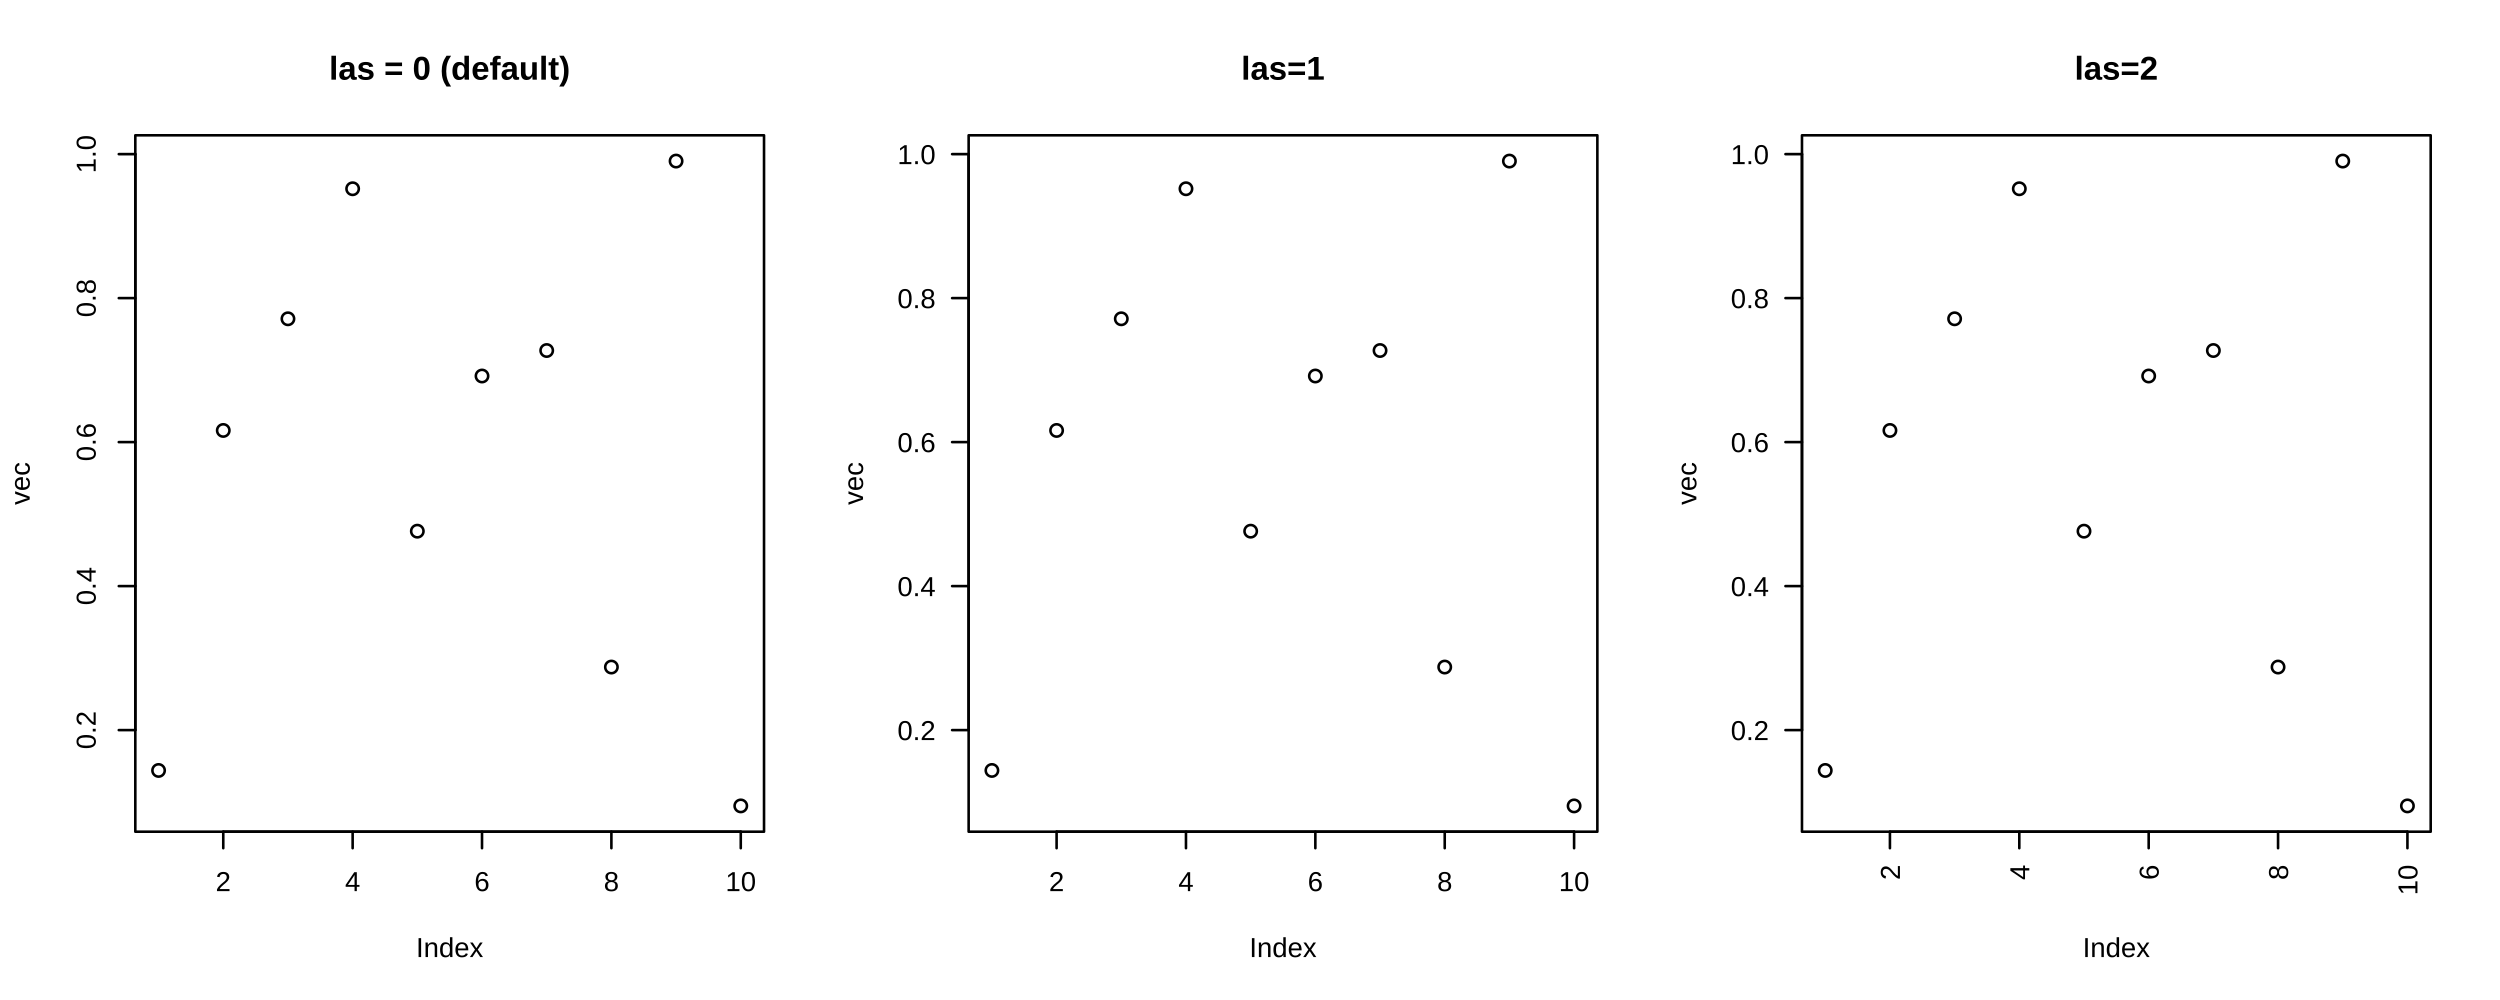
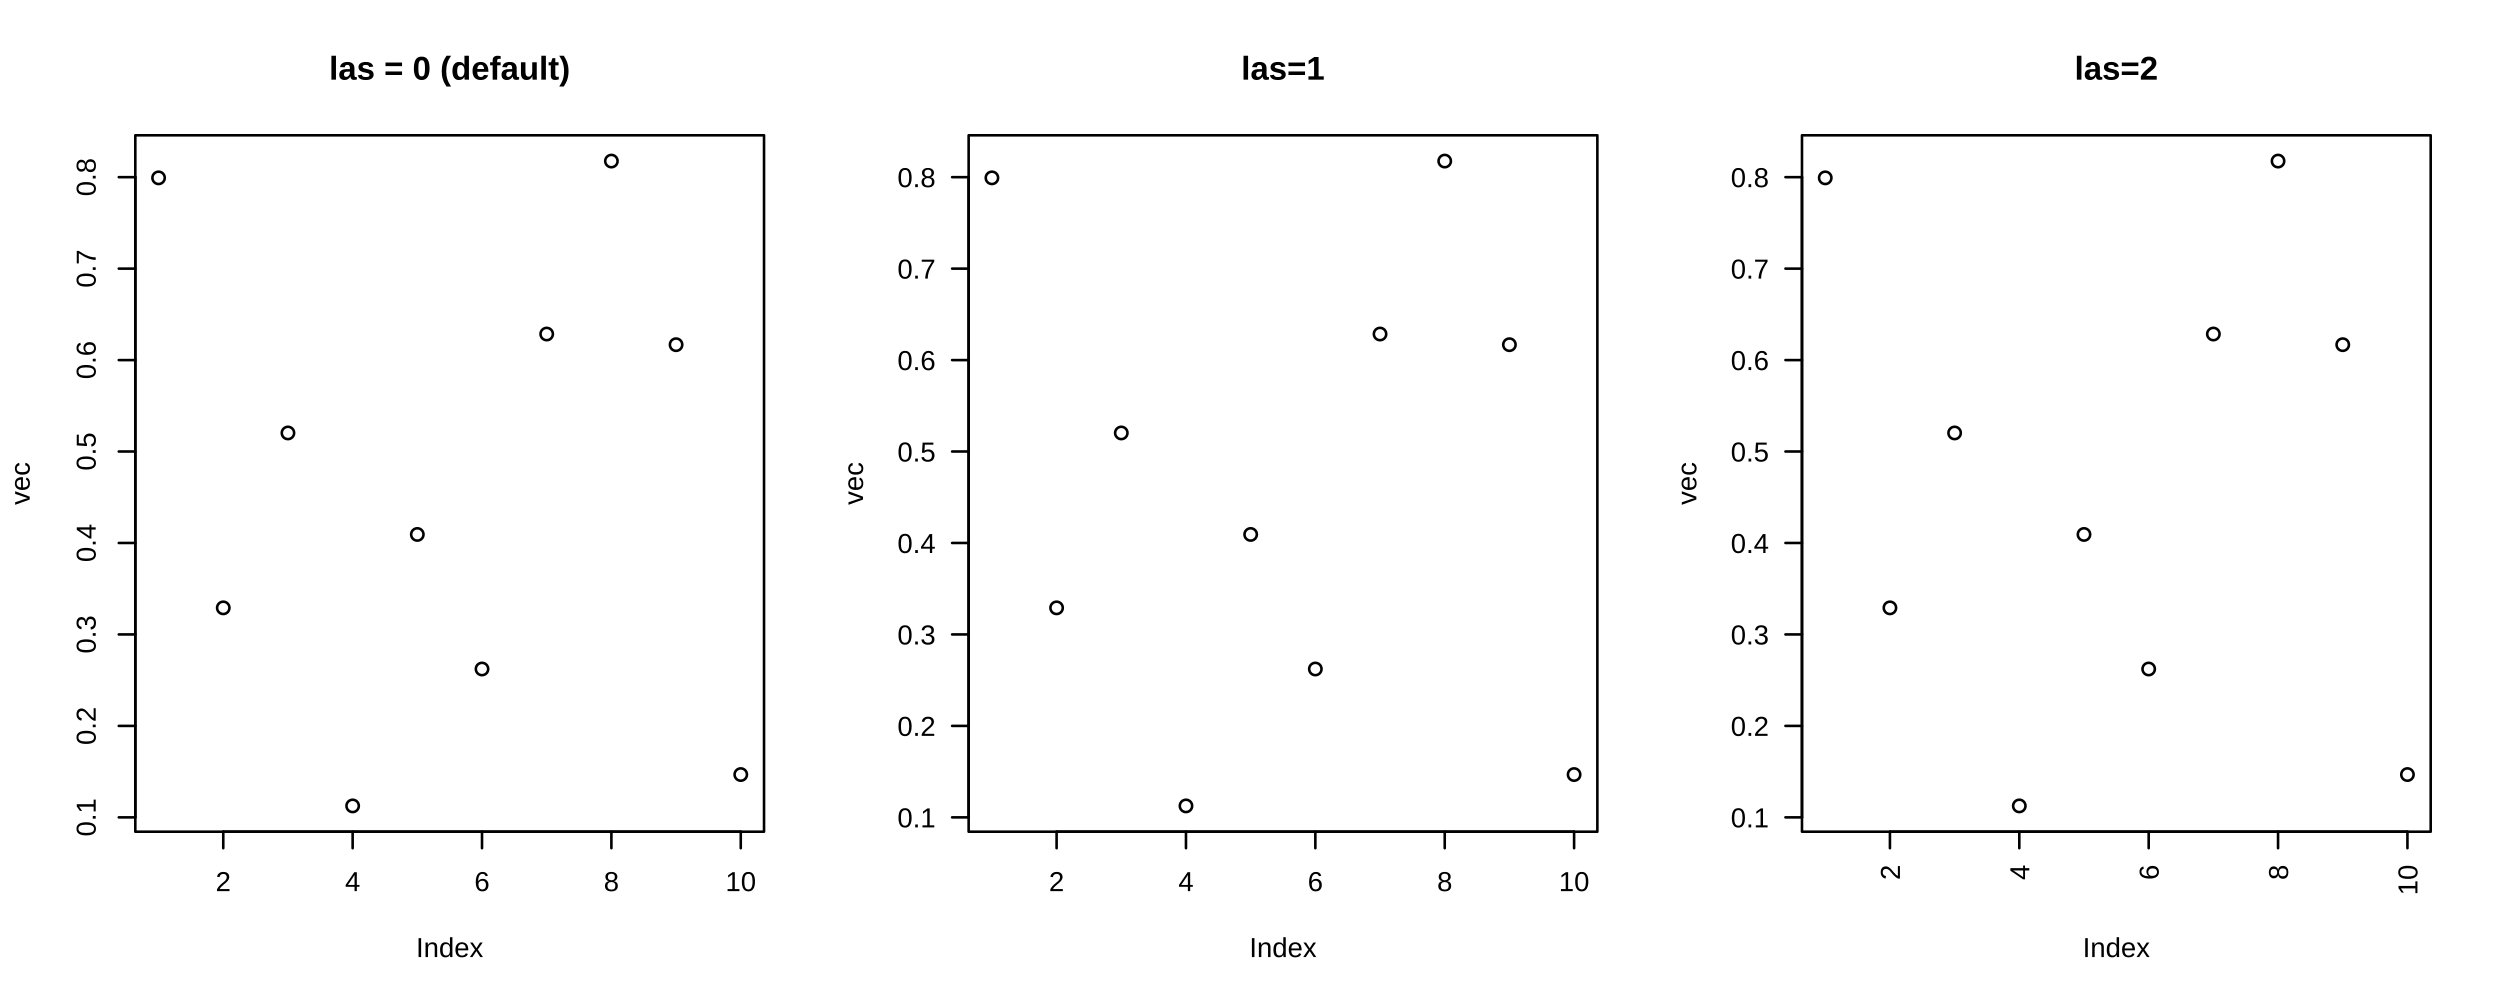
<svg xmlns="http://www.w3.org/2000/svg" class="svglite" width="720.00pt" height="288.00pt" viewBox="0 0 720.00 288.00">
  <defs>
    <style type="text/css">
    .svglite line, .svglite polyline, .svglite polygon, .svglite path, .svglite rect, .svglite circle {
      fill: none;
      stroke: #000000;
      stroke-linecap: round;
      stroke-linejoin: round;
      stroke-miterlimit: 10.00;
    }
    .svglite text {
      white-space: pre;
    }
  </style>
  </defs>
  <rect width="100%" height="100%" style="stroke: none; fill: #FFFFFF;" />
  <defs>
    <clipPath id="cpMC4wMHw3MjAuMDB8MC4wMHwyODguMDA=">
      <rect x="0.00" y="0.00" width="720.00" height="288.00" />
    </clipPath>
  </defs>
  <g clip-path="url(#cpMC4wMHw3MjAuMDB8MC4wMHwyODguMDA=)">
</g>
  <defs>
    <clipPath id="cpMzguOTd8MjIwLjA0fDM4Ljk3fDIzOS41Mw==">
      <rect x="38.97" y="38.97" width="181.08" height="200.56" />
    </clipPath>
  </defs>
  <g clip-path="url(#cpMzguOTd8MjIwLjA0fDM4Ljk3fDIzOS41Mw==)">
-     <circle cx="45.67" cy="221.89" r="1.78" style="stroke-width: 0.75;" />
-     <circle cx="64.30" cy="123.97" r="1.78" style="stroke-width: 0.75;" />
-     <circle cx="82.93" cy="91.81" r="1.78" style="stroke-width: 0.75;" />
-     <circle cx="101.56" cy="54.36" r="1.78" style="stroke-width: 0.75;" />
-     <circle cx="120.19" cy="152.98" r="1.78" style="stroke-width: 0.75;" />
-     <circle cx="138.82" cy="108.29" r="1.78" style="stroke-width: 0.75;" />
-     <circle cx="157.45" cy="100.95" r="1.78" style="stroke-width: 0.75;" />
-     <circle cx="176.08" cy="192.11" r="1.78" style="stroke-width: 0.75;" />
-     <circle cx="194.71" cy="46.39" r="1.78" style="stroke-width: 0.75;" />
-     <circle cx="213.34" cy="232.10" r="1.78" style="stroke-width: 0.75;" />
+     <circle cx="45.67" cy="51.22" r="1.78" style="stroke-width: 0.75;" />
+     <circle cx="64.30" cy="175.06" r="1.78" style="stroke-width: 0.75;" />
+     <circle cx="82.93" cy="124.69" r="1.78" style="stroke-width: 0.75;" />
+     <circle cx="101.56" cy="232.10" r="1.78" style="stroke-width: 0.75;" />
+     <circle cx="120.19" cy="153.92" r="1.78" style="stroke-width: 0.75;" />
+     <circle cx="138.82" cy="192.67" r="1.78" style="stroke-width: 0.75;" />
+     <circle cx="157.45" cy="96.20" r="1.78" style="stroke-width: 0.75;" />
+     <circle cx="176.08" cy="46.39" r="1.78" style="stroke-width: 0.75;" />
+     <circle cx="194.71" cy="99.27" r="1.78" style="stroke-width: 0.75;" />
+     <circle cx="213.34" cy="223.07" r="1.78" style="stroke-width: 0.75;" />
  </g>
  <g clip-path="url(#cpMC4wMHw3MjAuMDB8MC4wMHwyODguMDA=)">
    <line x1="64.30" y1="239.53" x2="213.34" y2="239.53" style="stroke-width: 0.75;" />
    <line x1="64.30" y1="239.53" x2="64.30" y2="244.28" style="stroke-width: 0.75;" />
    <line x1="101.56" y1="239.53" x2="101.56" y2="244.28" style="stroke-width: 0.75;" />
    <line x1="138.82" y1="239.53" x2="138.82" y2="244.28" style="stroke-width: 0.75;" />
    <line x1="176.08" y1="239.53" x2="176.08" y2="244.28" style="stroke-width: 0.75;" />
    <line x1="213.34" y1="239.53" x2="213.34" y2="244.28" style="stroke-width: 0.75;" />
    <text x="64.30" y="256.64" text-anchor="middle" style="font-size: 7.92px; font-family: &quot;Liberation Sans&quot;;" textLength="5.03px" lengthAdjust="spacingAndGlyphs">2</text>
    <text x="101.56" y="256.64" text-anchor="middle" style="font-size: 7.92px; font-family: &quot;Liberation Sans&quot;;" textLength="5.03px" lengthAdjust="spacingAndGlyphs">4</text>
    <text x="138.82" y="256.64" text-anchor="middle" style="font-size: 7.92px; font-family: &quot;Liberation Sans&quot;;" textLength="5.03px" lengthAdjust="spacingAndGlyphs">6</text>
    <text x="176.08" y="256.64" text-anchor="middle" style="font-size: 7.92px; font-family: &quot;Liberation Sans&quot;;" textLength="5.03px" lengthAdjust="spacingAndGlyphs">8</text>
    <text x="213.34" y="256.64" text-anchor="middle" style="font-size: 7.92px; font-family: &quot;Liberation Sans&quot;;" textLength="10.07px" lengthAdjust="spacingAndGlyphs">10</text>
-     <line x1="38.97" y1="210.27" x2="38.97" y2="44.39" style="stroke-width: 0.75;" />
-     <line x1="38.97" y1="210.27" x2="34.21" y2="210.27" style="stroke-width: 0.75;" />
-     <line x1="38.97" y1="168.80" x2="34.21" y2="168.80" style="stroke-width: 0.75;" />
-     <line x1="38.97" y1="127.33" x2="34.21" y2="127.33" style="stroke-width: 0.75;" />
-     <line x1="38.97" y1="85.86" x2="34.21" y2="85.86" style="stroke-width: 0.75;" />
-     <line x1="38.97" y1="44.39" x2="34.21" y2="44.39" style="stroke-width: 0.75;" />
-     <text transform="translate(27.56,210.27) rotate(-90)" text-anchor="middle" style="font-size: 7.92px; font-family: &quot;Liberation Sans&quot;;" textLength="12.58px" lengthAdjust="spacingAndGlyphs">0.2</text>
-     <text transform="translate(27.56,168.80) rotate(-90)" text-anchor="middle" style="font-size: 7.92px; font-family: &quot;Liberation Sans&quot;;" textLength="12.58px" lengthAdjust="spacingAndGlyphs">0.4</text>
-     <text transform="translate(27.56,127.33) rotate(-90)" text-anchor="middle" style="font-size: 7.92px; font-family: &quot;Liberation Sans&quot;;" textLength="12.58px" lengthAdjust="spacingAndGlyphs">0.6</text>
-     <text transform="translate(27.56,85.86) rotate(-90)" text-anchor="middle" style="font-size: 7.92px; font-family: &quot;Liberation Sans&quot;;" textLength="12.58px" lengthAdjust="spacingAndGlyphs">0.8</text>
-     <text transform="translate(27.56,44.39) rotate(-90)" text-anchor="middle" style="font-size: 7.92px; font-family: &quot;Liberation Sans&quot;;" textLength="12.58px" lengthAdjust="spacingAndGlyphs">1.0</text>
+     <line x1="38.97" y1="235.40" x2="38.97" y2="51.02" style="stroke-width: 0.75;" />
+     <line x1="38.97" y1="235.40" x2="34.21" y2="235.40" style="stroke-width: 0.75;" />
+     <line x1="38.97" y1="209.06" x2="34.21" y2="209.06" style="stroke-width: 0.75;" />
+     <line x1="38.97" y1="182.72" x2="34.21" y2="182.72" style="stroke-width: 0.75;" />
+     <line x1="38.97" y1="156.38" x2="34.21" y2="156.38" style="stroke-width: 0.75;" />
+     <line x1="38.97" y1="130.04" x2="34.21" y2="130.04" style="stroke-width: 0.75;" />
+     <line x1="38.97" y1="103.70" x2="34.21" y2="103.70" style="stroke-width: 0.75;" />
+     <line x1="38.97" y1="77.36" x2="34.21" y2="77.36" style="stroke-width: 0.75;" />
+     <line x1="38.97" y1="51.02" x2="34.21" y2="51.02" style="stroke-width: 0.75;" />
+     <text transform="translate(27.56,235.40) rotate(-90)" text-anchor="middle" style="font-size: 7.92px; font-family: &quot;Liberation Sans&quot;;" textLength="12.58px" lengthAdjust="spacingAndGlyphs">0.1</text>
+     <text transform="translate(27.56,209.06) rotate(-90)" text-anchor="middle" style="font-size: 7.92px; font-family: &quot;Liberation Sans&quot;;" textLength="12.58px" lengthAdjust="spacingAndGlyphs">0.2</text>
+     <text transform="translate(27.56,182.72) rotate(-90)" text-anchor="middle" style="font-size: 7.92px; font-family: &quot;Liberation Sans&quot;;" textLength="12.58px" lengthAdjust="spacingAndGlyphs">0.3</text>
+     <text transform="translate(27.56,156.38) rotate(-90)" text-anchor="middle" style="font-size: 7.92px; font-family: &quot;Liberation Sans&quot;;" textLength="12.58px" lengthAdjust="spacingAndGlyphs">0.4</text>
+     <text transform="translate(27.56,130.04) rotate(-90)" text-anchor="middle" style="font-size: 7.92px; font-family: &quot;Liberation Sans&quot;;" textLength="12.58px" lengthAdjust="spacingAndGlyphs">0.5</text>
+     <text transform="translate(27.56,103.70) rotate(-90)" text-anchor="middle" style="font-size: 7.92px; font-family: &quot;Liberation Sans&quot;;" textLength="12.58px" lengthAdjust="spacingAndGlyphs">0.6</text>
+     <text transform="translate(27.56,77.36) rotate(-90)" text-anchor="middle" style="font-size: 7.92px; font-family: &quot;Liberation Sans&quot;;" textLength="12.58px" lengthAdjust="spacingAndGlyphs">0.7</text>
+     <text transform="translate(27.56,51.02) rotate(-90)" text-anchor="middle" style="font-size: 7.92px; font-family: &quot;Liberation Sans&quot;;" textLength="12.58px" lengthAdjust="spacingAndGlyphs">0.8</text>
    <polygon points="38.97,239.53 220.04,239.53 220.04,38.97 38.97,38.97 " style="stroke-width: 0.75;" />
  </g>
  <defs>
    <clipPath id="cpMC4wMHwyNDAuMDB8MC4wMHwyODguMDA=">
      <rect x="0.00" y="0.00" width="240.00" height="288.00" />
    </clipPath>
  </defs>
  <g clip-path="url(#cpMC4wMHwyNDAuMDB8MC4wMHwyODguMDA=)">
    <text x="129.50" y="22.95" text-anchor="middle" style="font-size: 9.50px; font-weight: bold; font-family: &quot;Liberation Sans&quot;;" textLength="86.82px" lengthAdjust="spacingAndGlyphs">las = 0 (default)</text>
    <text x="129.50" y="275.64" text-anchor="middle" style="font-size: 7.92px; font-family: &quot;Liberation Sans&quot;;" textLength="21.77px" lengthAdjust="spacingAndGlyphs">Index</text>
    <text transform="translate(8.55,139.25) rotate(-90)" text-anchor="middle" style="font-size: 7.92px; font-family: &quot;Liberation Sans&quot;;" textLength="13.90px" lengthAdjust="spacingAndGlyphs">vec</text>
  </g>
  <defs>
    <clipPath id="cpMjc4Ljk3fDQ2MC4wNHwzOC45N3wyMzkuNTM=">
      <rect x="278.97" y="38.97" width="181.08" height="200.56" />
    </clipPath>
  </defs>
  <g clip-path="url(#cpMjc4Ljk3fDQ2MC4wNHwzOC45N3wyMzkuNTM=)">
-     <circle cx="285.67" cy="221.89" r="1.78" style="stroke-width: 0.75;" />
-     <circle cx="304.30" cy="123.97" r="1.78" style="stroke-width: 0.75;" />
-     <circle cx="322.93" cy="91.81" r="1.78" style="stroke-width: 0.75;" />
-     <circle cx="341.56" cy="54.36" r="1.78" style="stroke-width: 0.75;" />
-     <circle cx="360.19" cy="152.98" r="1.78" style="stroke-width: 0.75;" />
-     <circle cx="378.82" cy="108.29" r="1.78" style="stroke-width: 0.75;" />
-     <circle cx="397.45" cy="100.95" r="1.78" style="stroke-width: 0.75;" />
-     <circle cx="416.08" cy="192.11" r="1.78" style="stroke-width: 0.75;" />
-     <circle cx="434.71" cy="46.39" r="1.78" style="stroke-width: 0.75;" />
-     <circle cx="453.34" cy="232.10" r="1.78" style="stroke-width: 0.75;" />
+     <circle cx="285.67" cy="51.22" r="1.78" style="stroke-width: 0.75;" />
+     <circle cx="304.30" cy="175.06" r="1.78" style="stroke-width: 0.75;" />
+     <circle cx="322.93" cy="124.69" r="1.78" style="stroke-width: 0.75;" />
+     <circle cx="341.56" cy="232.10" r="1.78" style="stroke-width: 0.75;" />
+     <circle cx="360.19" cy="153.92" r="1.78" style="stroke-width: 0.75;" />
+     <circle cx="378.82" cy="192.67" r="1.78" style="stroke-width: 0.75;" />
+     <circle cx="397.45" cy="96.20" r="1.78" style="stroke-width: 0.75;" />
+     <circle cx="416.08" cy="46.39" r="1.78" style="stroke-width: 0.75;" />
+     <circle cx="434.71" cy="99.27" r="1.78" style="stroke-width: 0.75;" />
+     <circle cx="453.34" cy="223.07" r="1.78" style="stroke-width: 0.75;" />
  </g>
  <g clip-path="url(#cpMC4wMHw3MjAuMDB8MC4wMHwyODguMDA=)">
    <line x1="304.30" y1="239.53" x2="453.34" y2="239.53" style="stroke-width: 0.75;" />
    <line x1="304.30" y1="239.53" x2="304.30" y2="244.28" style="stroke-width: 0.75;" />
    <line x1="341.56" y1="239.53" x2="341.56" y2="244.28" style="stroke-width: 0.75;" />
    <line x1="378.82" y1="239.53" x2="378.82" y2="244.28" style="stroke-width: 0.75;" />
    <line x1="416.08" y1="239.53" x2="416.08" y2="244.28" style="stroke-width: 0.75;" />
    <line x1="453.34" y1="239.53" x2="453.34" y2="244.28" style="stroke-width: 0.75;" />
    <text x="304.30" y="256.64" text-anchor="middle" style="font-size: 7.92px; font-family: &quot;Liberation Sans&quot;;" textLength="5.03px" lengthAdjust="spacingAndGlyphs">2</text>
    <text x="341.56" y="256.64" text-anchor="middle" style="font-size: 7.92px; font-family: &quot;Liberation Sans&quot;;" textLength="5.03px" lengthAdjust="spacingAndGlyphs">4</text>
    <text x="378.82" y="256.64" text-anchor="middle" style="font-size: 7.92px; font-family: &quot;Liberation Sans&quot;;" textLength="5.03px" lengthAdjust="spacingAndGlyphs">6</text>
    <text x="416.08" y="256.64" text-anchor="middle" style="font-size: 7.92px; font-family: &quot;Liberation Sans&quot;;" textLength="5.03px" lengthAdjust="spacingAndGlyphs">8</text>
    <text x="453.34" y="256.64" text-anchor="middle" style="font-size: 7.92px; font-family: &quot;Liberation Sans&quot;;" textLength="10.07px" lengthAdjust="spacingAndGlyphs">10</text>
-     <line x1="278.97" y1="210.27" x2="278.97" y2="44.39" style="stroke-width: 0.75;" />
-     <line x1="278.97" y1="210.27" x2="274.21" y2="210.27" style="stroke-width: 0.75;" />
-     <line x1="278.97" y1="168.80" x2="274.21" y2="168.80" style="stroke-width: 0.75;" />
-     <line x1="278.97" y1="127.33" x2="274.21" y2="127.33" style="stroke-width: 0.75;" />
-     <line x1="278.97" y1="85.86" x2="274.21" y2="85.86" style="stroke-width: 0.75;" />
-     <line x1="278.97" y1="44.39" x2="274.21" y2="44.39" style="stroke-width: 0.75;" />
-     <text x="269.46" y="213.15" text-anchor="end" style="font-size: 7.92px; font-family: &quot;Liberation Sans&quot;;" textLength="12.58px" lengthAdjust="spacingAndGlyphs">0.2</text>
-     <text x="269.46" y="171.68" text-anchor="end" style="font-size: 7.92px; font-family: &quot;Liberation Sans&quot;;" textLength="12.58px" lengthAdjust="spacingAndGlyphs">0.4</text>
-     <text x="269.46" y="130.21" text-anchor="end" style="font-size: 7.92px; font-family: &quot;Liberation Sans&quot;;" textLength="12.58px" lengthAdjust="spacingAndGlyphs">0.6</text>
-     <text x="269.46" y="88.74" text-anchor="end" style="font-size: 7.92px; font-family: &quot;Liberation Sans&quot;;" textLength="12.58px" lengthAdjust="spacingAndGlyphs">0.8</text>
-     <text x="269.46" y="47.27" text-anchor="end" style="font-size: 7.92px; font-family: &quot;Liberation Sans&quot;;" textLength="12.58px" lengthAdjust="spacingAndGlyphs">1.0</text>
+     <line x1="278.97" y1="235.40" x2="278.97" y2="51.02" style="stroke-width: 0.75;" />
+     <line x1="278.97" y1="235.40" x2="274.21" y2="235.40" style="stroke-width: 0.75;" />
+     <line x1="278.97" y1="209.06" x2="274.21" y2="209.06" style="stroke-width: 0.75;" />
+     <line x1="278.97" y1="182.72" x2="274.21" y2="182.72" style="stroke-width: 0.75;" />
+     <line x1="278.97" y1="156.38" x2="274.21" y2="156.38" style="stroke-width: 0.75;" />
+     <line x1="278.97" y1="130.04" x2="274.21" y2="130.04" style="stroke-width: 0.75;" />
+     <line x1="278.97" y1="103.70" x2="274.21" y2="103.70" style="stroke-width: 0.75;" />
+     <line x1="278.97" y1="77.36" x2="274.21" y2="77.36" style="stroke-width: 0.75;" />
+     <line x1="278.97" y1="51.02" x2="274.21" y2="51.02" style="stroke-width: 0.75;" />
+     <text x="269.46" y="238.28" text-anchor="end" style="font-size: 7.92px; font-family: &quot;Liberation Sans&quot;;" textLength="12.58px" lengthAdjust="spacingAndGlyphs">0.1</text>
+     <text x="269.46" y="211.94" text-anchor="end" style="font-size: 7.92px; font-family: &quot;Liberation Sans&quot;;" textLength="12.58px" lengthAdjust="spacingAndGlyphs">0.2</text>
+     <text x="269.46" y="185.60" text-anchor="end" style="font-size: 7.92px; font-family: &quot;Liberation Sans&quot;;" textLength="12.58px" lengthAdjust="spacingAndGlyphs">0.3</text>
+     <text x="269.46" y="159.26" text-anchor="end" style="font-size: 7.92px; font-family: &quot;Liberation Sans&quot;;" textLength="12.58px" lengthAdjust="spacingAndGlyphs">0.4</text>
+     <text x="269.46" y="132.92" text-anchor="end" style="font-size: 7.92px; font-family: &quot;Liberation Sans&quot;;" textLength="12.58px" lengthAdjust="spacingAndGlyphs">0.5</text>
+     <text x="269.46" y="106.58" text-anchor="end" style="font-size: 7.92px; font-family: &quot;Liberation Sans&quot;;" textLength="12.58px" lengthAdjust="spacingAndGlyphs">0.6</text>
+     <text x="269.46" y="80.24" text-anchor="end" style="font-size: 7.92px; font-family: &quot;Liberation Sans&quot;;" textLength="12.58px" lengthAdjust="spacingAndGlyphs">0.7</text>
+     <text x="269.46" y="53.90" text-anchor="end" style="font-size: 7.92px; font-family: &quot;Liberation Sans&quot;;" textLength="12.58px" lengthAdjust="spacingAndGlyphs">0.8</text>
    <polygon points="278.97,239.53 460.04,239.53 460.04,38.97 278.97,38.97 " style="stroke-width: 0.75;" />
  </g>
  <defs>
    <clipPath id="cpMjQwLjAwfDQ4MC4wMHwwLjAwfDI4OC4wMA==">
      <rect x="240.00" y="0.00" width="240.00" height="288.00" />
    </clipPath>
  </defs>
  <g clip-path="url(#cpMjQwLjAwfDQ4MC4wMHwwLjAwfDI4OC4wMA==)">
    <text x="369.50" y="22.95" text-anchor="middle" style="font-size: 9.50px; font-weight: bold; font-family: &quot;Liberation Sans&quot;;" textLength="29.88px" lengthAdjust="spacingAndGlyphs">las=1</text>
    <text x="369.50" y="275.64" text-anchor="middle" style="font-size: 7.92px; font-family: &quot;Liberation Sans&quot;;" textLength="21.77px" lengthAdjust="spacingAndGlyphs">Index</text>
    <text transform="translate(248.55,139.25) rotate(-90)" text-anchor="middle" style="font-size: 7.92px; font-family: &quot;Liberation Sans&quot;;" textLength="13.90px" lengthAdjust="spacingAndGlyphs">vec</text>
  </g>
  <defs>
    <clipPath id="cpNTE4Ljk3fDcwMC4wNHwzOC45N3wyMzkuNTM=">
      <rect x="518.97" y="38.97" width="181.08" height="200.56" />
    </clipPath>
  </defs>
  <g clip-path="url(#cpNTE4Ljk3fDcwMC4wNHwzOC45N3wyMzkuNTM=)">
-     <circle cx="525.67" cy="221.89" r="1.78" style="stroke-width: 0.75;" />
-     <circle cx="544.30" cy="123.97" r="1.78" style="stroke-width: 0.75;" />
-     <circle cx="562.93" cy="91.81" r="1.78" style="stroke-width: 0.75;" />
-     <circle cx="581.56" cy="54.36" r="1.78" style="stroke-width: 0.75;" />
-     <circle cx="600.19" cy="152.98" r="1.78" style="stroke-width: 0.75;" />
-     <circle cx="618.82" cy="108.29" r="1.78" style="stroke-width: 0.75;" />
-     <circle cx="637.45" cy="100.95" r="1.78" style="stroke-width: 0.75;" />
-     <circle cx="656.08" cy="192.11" r="1.78" style="stroke-width: 0.75;" />
-     <circle cx="674.71" cy="46.39" r="1.78" style="stroke-width: 0.75;" />
-     <circle cx="693.34" cy="232.10" r="1.78" style="stroke-width: 0.75;" />
+     <circle cx="525.67" cy="51.22" r="1.78" style="stroke-width: 0.75;" />
+     <circle cx="544.30" cy="175.06" r="1.78" style="stroke-width: 0.75;" />
+     <circle cx="562.93" cy="124.69" r="1.78" style="stroke-width: 0.75;" />
+     <circle cx="581.56" cy="232.10" r="1.78" style="stroke-width: 0.75;" />
+     <circle cx="600.19" cy="153.92" r="1.78" style="stroke-width: 0.75;" />
+     <circle cx="618.82" cy="192.67" r="1.78" style="stroke-width: 0.75;" />
+     <circle cx="637.45" cy="96.20" r="1.78" style="stroke-width: 0.75;" />
+     <circle cx="656.08" cy="46.39" r="1.78" style="stroke-width: 0.75;" />
+     <circle cx="674.71" cy="99.27" r="1.78" style="stroke-width: 0.75;" />
+     <circle cx="693.34" cy="223.07" r="1.78" style="stroke-width: 0.75;" />
  </g>
  <g clip-path="url(#cpMC4wMHw3MjAuMDB8MC4wMHwyODguMDA=)">
    <line x1="544.30" y1="239.53" x2="693.34" y2="239.53" style="stroke-width: 0.75;" />
    <line x1="544.30" y1="239.53" x2="544.30" y2="244.28" style="stroke-width: 0.75;" />
    <line x1="581.56" y1="239.53" x2="581.56" y2="244.28" style="stroke-width: 0.75;" />
    <line x1="618.82" y1="239.53" x2="618.82" y2="244.28" style="stroke-width: 0.75;" />
    <line x1="656.08" y1="239.53" x2="656.08" y2="244.28" style="stroke-width: 0.75;" />
    <line x1="693.34" y1="239.53" x2="693.34" y2="244.28" style="stroke-width: 0.75;" />
    <text transform="translate(547.18,249.03) rotate(-90)" text-anchor="end" style="font-size: 7.92px; font-family: &quot;Liberation Sans&quot;;" textLength="5.03px" lengthAdjust="spacingAndGlyphs">2</text>
    <text transform="translate(584.44,249.03) rotate(-90)" text-anchor="end" style="font-size: 7.92px; font-family: &quot;Liberation Sans&quot;;" textLength="5.03px" lengthAdjust="spacingAndGlyphs">4</text>
    <text transform="translate(621.70,249.03) rotate(-90)" text-anchor="end" style="font-size: 7.92px; font-family: &quot;Liberation Sans&quot;;" textLength="5.03px" lengthAdjust="spacingAndGlyphs">6</text>
    <text transform="translate(658.96,249.03) rotate(-90)" text-anchor="end" style="font-size: 7.92px; font-family: &quot;Liberation Sans&quot;;" textLength="5.03px" lengthAdjust="spacingAndGlyphs">8</text>
    <text transform="translate(696.22,249.03) rotate(-90)" text-anchor="end" style="font-size: 7.92px; font-family: &quot;Liberation Sans&quot;;" textLength="10.07px" lengthAdjust="spacingAndGlyphs">10</text>
-     <line x1="518.97" y1="210.27" x2="518.97" y2="44.39" style="stroke-width: 0.75;" />
-     <line x1="518.97" y1="210.27" x2="514.21" y2="210.27" style="stroke-width: 0.75;" />
-     <line x1="518.97" y1="168.80" x2="514.21" y2="168.80" style="stroke-width: 0.75;" />
-     <line x1="518.97" y1="127.33" x2="514.21" y2="127.33" style="stroke-width: 0.75;" />
-     <line x1="518.97" y1="85.86" x2="514.21" y2="85.86" style="stroke-width: 0.75;" />
-     <line x1="518.97" y1="44.39" x2="514.21" y2="44.39" style="stroke-width: 0.75;" />
-     <text x="509.46" y="213.15" text-anchor="end" style="font-size: 7.92px; font-family: &quot;Liberation Sans&quot;;" textLength="12.58px" lengthAdjust="spacingAndGlyphs">0.2</text>
-     <text x="509.46" y="171.68" text-anchor="end" style="font-size: 7.92px; font-family: &quot;Liberation Sans&quot;;" textLength="12.58px" lengthAdjust="spacingAndGlyphs">0.4</text>
-     <text x="509.46" y="130.21" text-anchor="end" style="font-size: 7.92px; font-family: &quot;Liberation Sans&quot;;" textLength="12.58px" lengthAdjust="spacingAndGlyphs">0.6</text>
-     <text x="509.46" y="88.74" text-anchor="end" style="font-size: 7.92px; font-family: &quot;Liberation Sans&quot;;" textLength="12.58px" lengthAdjust="spacingAndGlyphs">0.8</text>
-     <text x="509.46" y="47.27" text-anchor="end" style="font-size: 7.92px; font-family: &quot;Liberation Sans&quot;;" textLength="12.58px" lengthAdjust="spacingAndGlyphs">1.0</text>
+     <line x1="518.97" y1="235.40" x2="518.97" y2="51.02" style="stroke-width: 0.75;" />
+     <line x1="518.97" y1="235.40" x2="514.21" y2="235.40" style="stroke-width: 0.75;" />
+     <line x1="518.97" y1="209.06" x2="514.21" y2="209.06" style="stroke-width: 0.75;" />
+     <line x1="518.97" y1="182.72" x2="514.21" y2="182.72" style="stroke-width: 0.75;" />
+     <line x1="518.97" y1="156.38" x2="514.21" y2="156.38" style="stroke-width: 0.75;" />
+     <line x1="518.97" y1="130.04" x2="514.21" y2="130.04" style="stroke-width: 0.75;" />
+     <line x1="518.97" y1="103.70" x2="514.21" y2="103.70" style="stroke-width: 0.75;" />
+     <line x1="518.97" y1="77.36" x2="514.21" y2="77.36" style="stroke-width: 0.75;" />
+     <line x1="518.97" y1="51.02" x2="514.21" y2="51.02" style="stroke-width: 0.75;" />
+     <text x="509.46" y="238.28" text-anchor="end" style="font-size: 7.92px; font-family: &quot;Liberation Sans&quot;;" textLength="12.58px" lengthAdjust="spacingAndGlyphs">0.1</text>
+     <text x="509.46" y="211.94" text-anchor="end" style="font-size: 7.92px; font-family: &quot;Liberation Sans&quot;;" textLength="12.58px" lengthAdjust="spacingAndGlyphs">0.2</text>
+     <text x="509.46" y="185.60" text-anchor="end" style="font-size: 7.92px; font-family: &quot;Liberation Sans&quot;;" textLength="12.58px" lengthAdjust="spacingAndGlyphs">0.3</text>
+     <text x="509.46" y="159.26" text-anchor="end" style="font-size: 7.92px; font-family: &quot;Liberation Sans&quot;;" textLength="12.58px" lengthAdjust="spacingAndGlyphs">0.4</text>
+     <text x="509.46" y="132.92" text-anchor="end" style="font-size: 7.92px; font-family: &quot;Liberation Sans&quot;;" textLength="12.58px" lengthAdjust="spacingAndGlyphs">0.5</text>
+     <text x="509.46" y="106.58" text-anchor="end" style="font-size: 7.92px; font-family: &quot;Liberation Sans&quot;;" textLength="12.58px" lengthAdjust="spacingAndGlyphs">0.6</text>
+     <text x="509.46" y="80.24" text-anchor="end" style="font-size: 7.92px; font-family: &quot;Liberation Sans&quot;;" textLength="12.58px" lengthAdjust="spacingAndGlyphs">0.7</text>
+     <text x="509.46" y="53.90" text-anchor="end" style="font-size: 7.92px; font-family: &quot;Liberation Sans&quot;;" textLength="12.58px" lengthAdjust="spacingAndGlyphs">0.8</text>
    <polygon points="518.97,239.53 700.04,239.53 700.04,38.97 518.97,38.97 " style="stroke-width: 0.75;" />
  </g>
  <defs>
    <clipPath id="cpNDgwLjAwfDcyMC4wMHwwLjAwfDI4OC4wMA==">
      <rect x="480.00" y="0.00" width="240.00" height="288.00" />
    </clipPath>
  </defs>
  <g clip-path="url(#cpNDgwLjAwfDcyMC4wMHwwLjAwfDI4OC4wMA==)">
    <text x="609.50" y="22.95" text-anchor="middle" style="font-size: 9.50px; font-weight: bold; font-family: &quot;Liberation Sans&quot;;" textLength="29.88px" lengthAdjust="spacingAndGlyphs">las=2</text>
    <text x="609.50" y="275.64" text-anchor="middle" style="font-size: 7.92px; font-family: &quot;Liberation Sans&quot;;" textLength="21.77px" lengthAdjust="spacingAndGlyphs">Index</text>
    <text transform="translate(488.55,139.25) rotate(-90)" text-anchor="middle" style="font-size: 7.92px; font-family: &quot;Liberation Sans&quot;;" textLength="13.90px" lengthAdjust="spacingAndGlyphs">vec</text>
  </g>
</svg>
